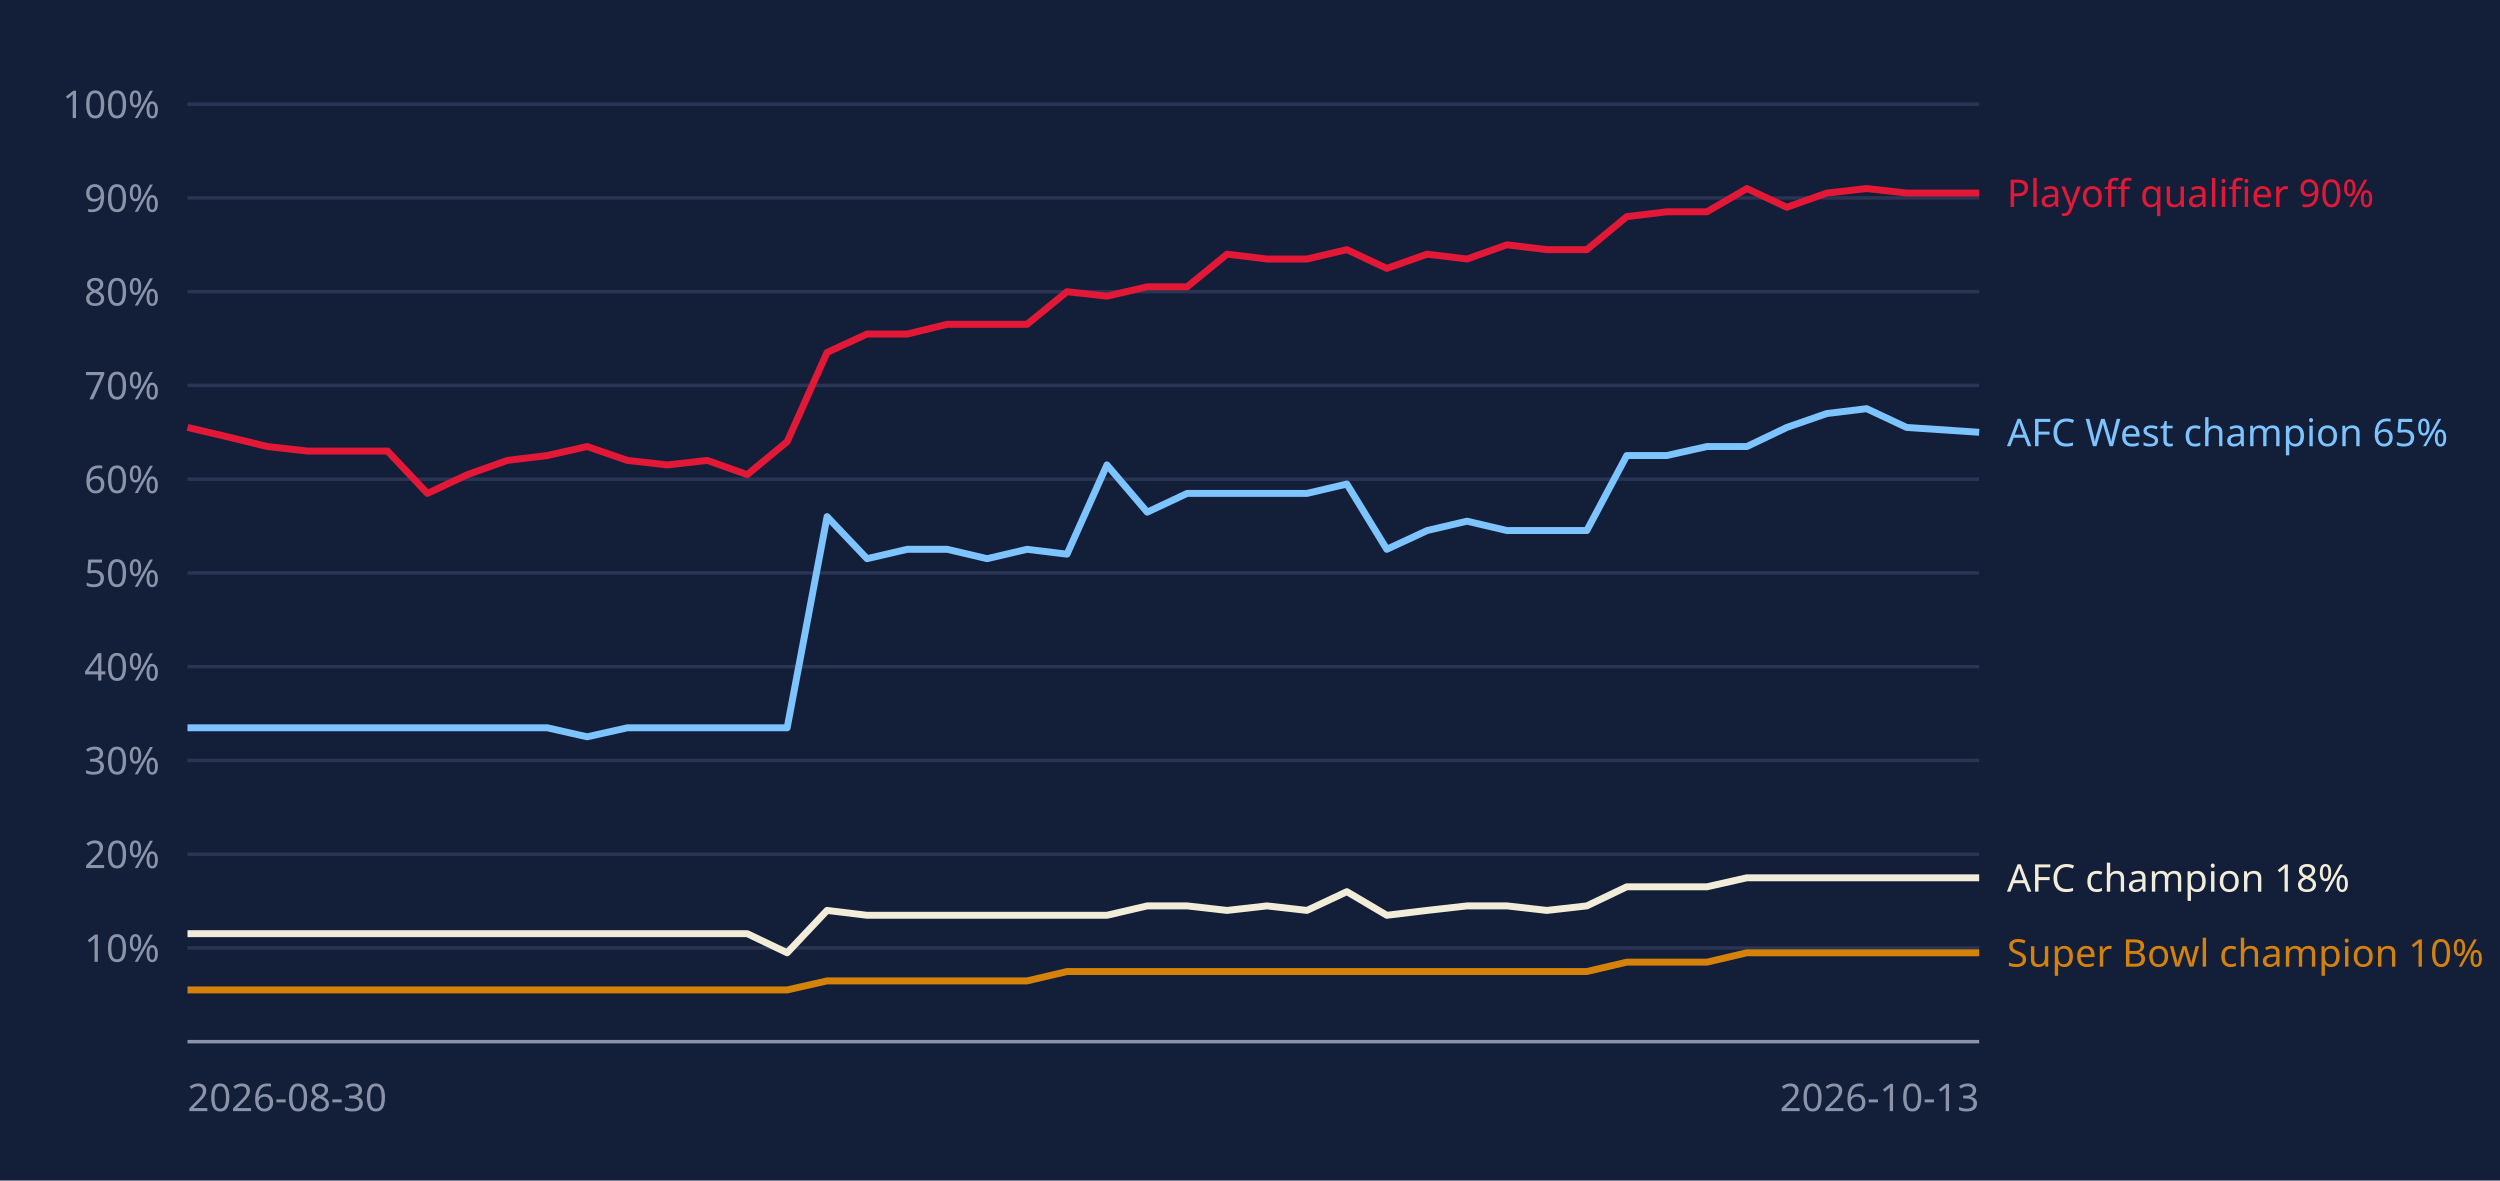
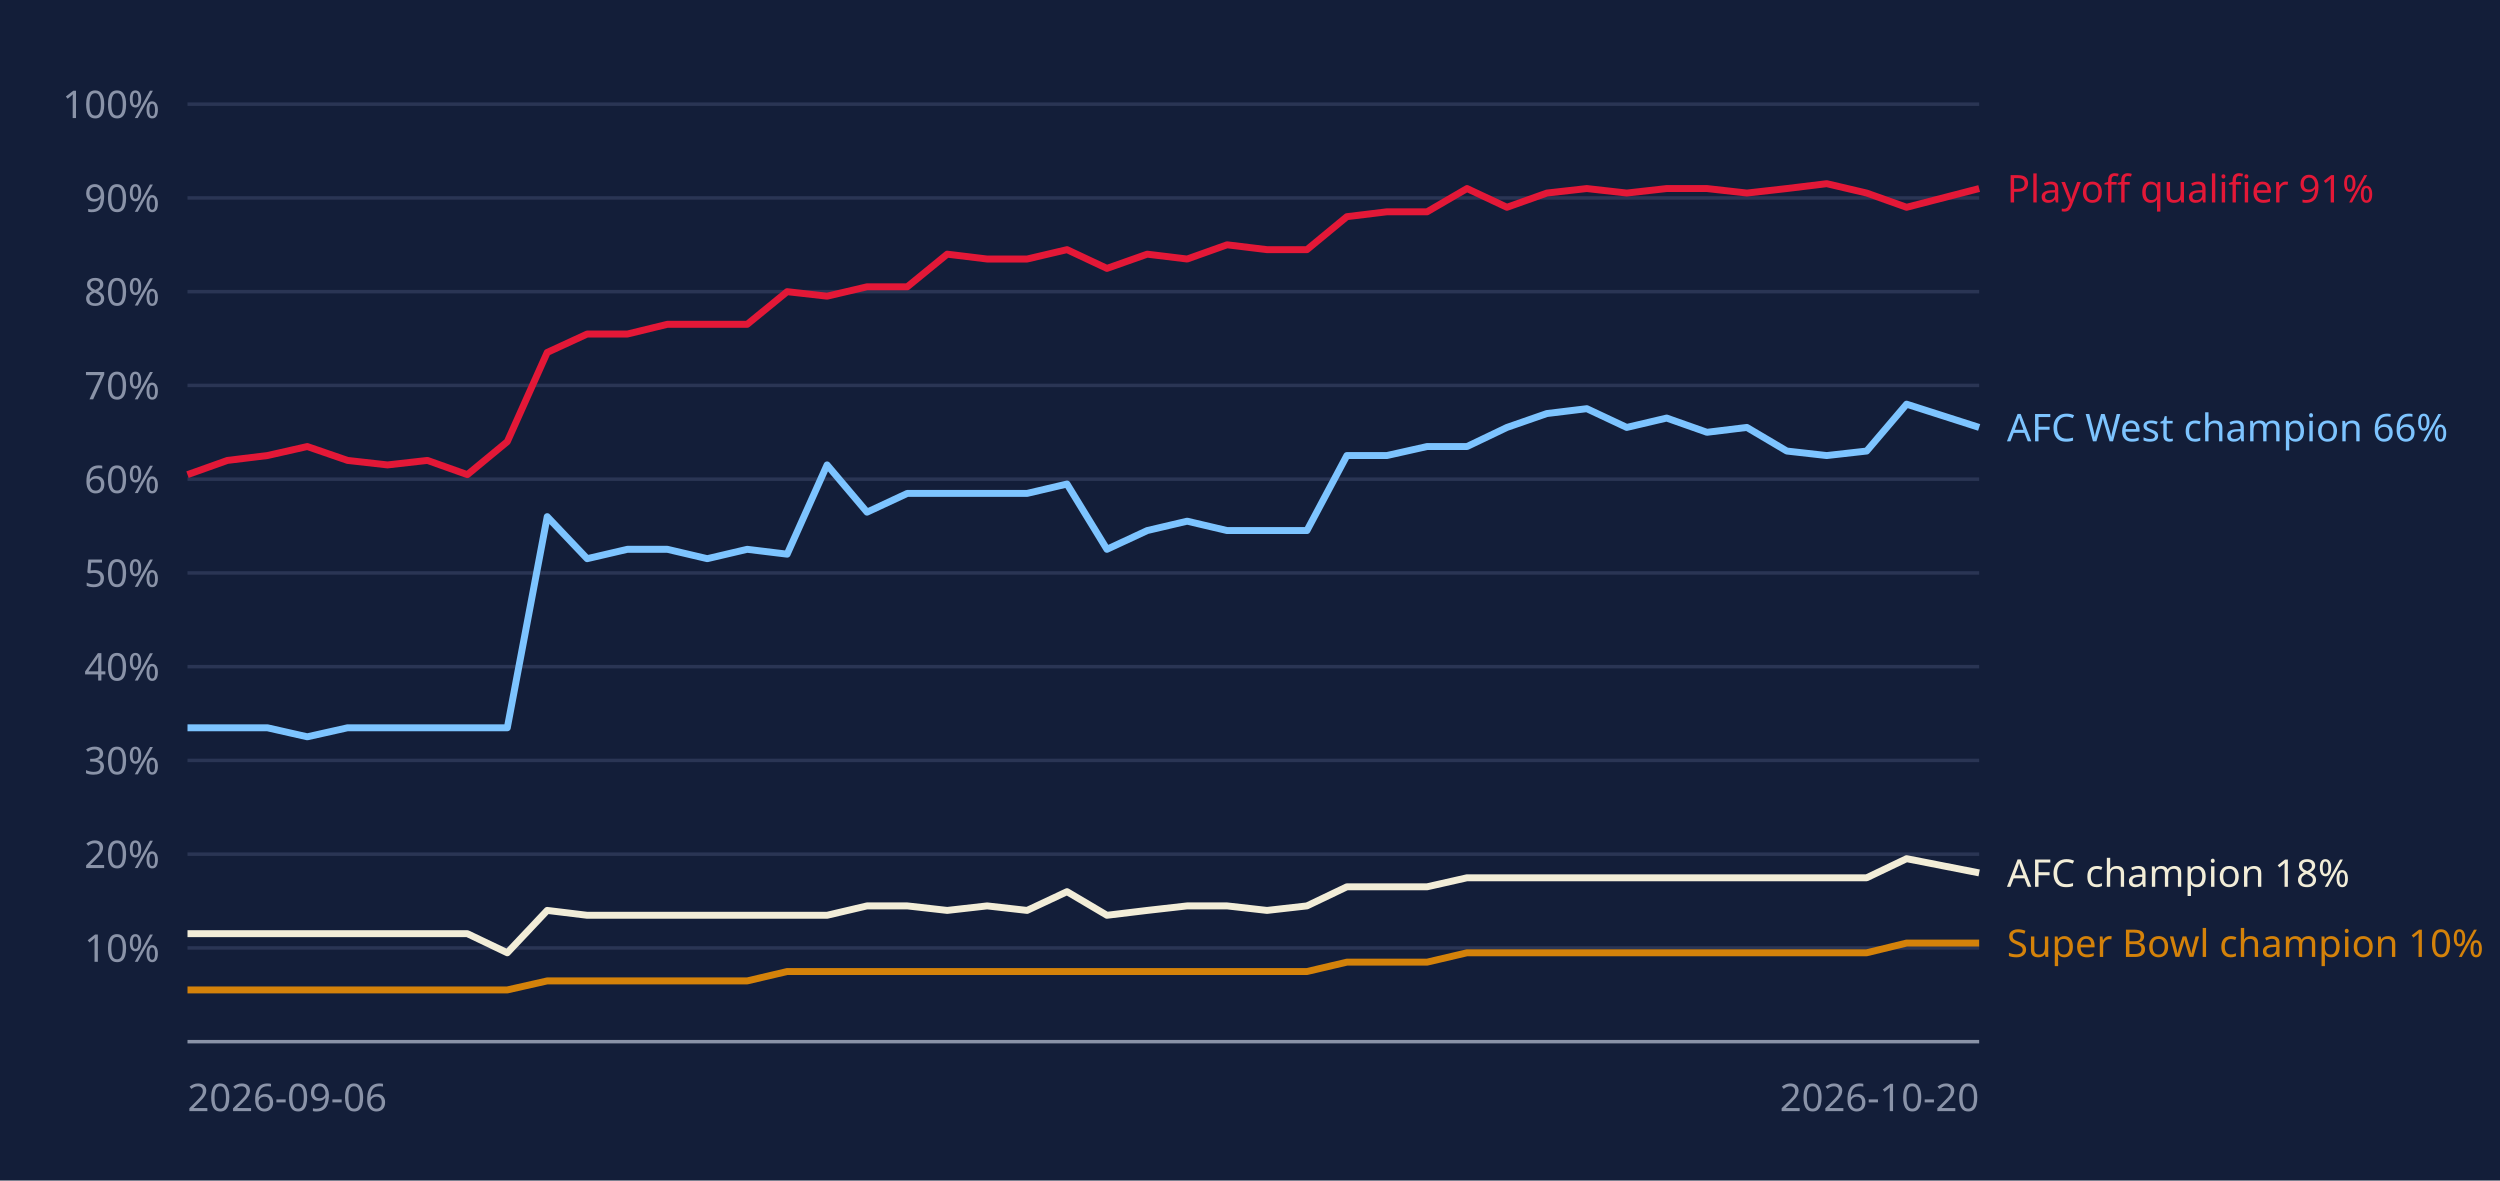
<svg xmlns="http://www.w3.org/2000/svg" viewBox="0 0 720 340" width="720" height="340" role="img" aria-label="Kansas City Chiefs championship, conference, division, playoff and MVP market prices over the last several weeks.">
  <rect width="720" height="340" fill="#131E39" />
  <line x1="54" y1="273.0" x2="570" y2="273.0" stroke="#2A3554" stroke-width="1" />
  <text x="46" y="277.0" fill="#8A93A8" font-family="system-ui,sans-serif" font-size="11" text-anchor="end">10%</text>
  <line x1="54" y1="246.0" x2="570" y2="246.0" stroke="#2A3554" stroke-width="1" />
  <text x="46" y="250.0" fill="#8A93A8" font-family="system-ui,sans-serif" font-size="11" text-anchor="end">20%</text>
  <line x1="54" y1="219.0" x2="570" y2="219.0" stroke="#2A3554" stroke-width="1" />
  <text x="46" y="223.0" fill="#8A93A8" font-family="system-ui,sans-serif" font-size="11" text-anchor="end">30%</text>
  <line x1="54" y1="192.0" x2="570" y2="192.0" stroke="#2A3554" stroke-width="1" />
  <text x="46" y="196.0" fill="#8A93A8" font-family="system-ui,sans-serif" font-size="11" text-anchor="end">40%</text>
  <line x1="54" y1="165.0" x2="570" y2="165.0" stroke="#2A3554" stroke-width="1" />
  <text x="46" y="169.0" fill="#8A93A8" font-family="system-ui,sans-serif" font-size="11" text-anchor="end">50%</text>
  <line x1="54" y1="138.0" x2="570" y2="138.0" stroke="#2A3554" stroke-width="1" />
  <text x="46" y="142.0" fill="#8A93A8" font-family="system-ui,sans-serif" font-size="11" text-anchor="end">60%</text>
  <line x1="54" y1="111.0" x2="570" y2="111.0" stroke="#2A3554" stroke-width="1" />
  <text x="46" y="115.0" fill="#8A93A8" font-family="system-ui,sans-serif" font-size="11" text-anchor="end">70%</text>
  <line x1="54" y1="84.0" x2="570" y2="84.0" stroke="#2A3554" stroke-width="1" />
  <text x="46" y="88.0" fill="#8A93A8" font-family="system-ui,sans-serif" font-size="11" text-anchor="end">80%</text>
  <line x1="54" y1="57.0" x2="570" y2="57.0" stroke="#2A3554" stroke-width="1" />
  <text x="46" y="61.0" fill="#8A93A8" font-family="system-ui,sans-serif" font-size="11" text-anchor="end">90%</text>
  <line x1="54" y1="30.0" x2="570" y2="30.0" stroke="#2A3554" stroke-width="1" />
  <text x="46" y="34.0" fill="#8A93A8" font-family="system-ui,sans-serif" font-size="11" text-anchor="end">100%</text>
  <line x1="54" y1="300" x2="570" y2="300" stroke="#8A93A8" stroke-width="1" />
-   <text x="54.0" y="320" fill="#8A93A8" font-family="system-ui,sans-serif" font-size="11" text-anchor="start">2026-08-30</text>
-   <text x="570.0" y="320" fill="#8A93A8" font-family="system-ui,sans-serif" font-size="11" text-anchor="end">2026-10-13</text>
-   <polyline points="54.0,285.1 65.5,285.1 77.0,285.1 88.5,285.1 100.1,285.1 111.6,285.1 123.1,285.1 134.6,285.1 146.1,285.1 157.6,285.1 169.1,285.1 180.7,285.1 192.2,285.1 203.7,285.1 215.2,285.1 226.7,285.1 238.2,282.5 249.7,282.5 261.3,282.5 272.8,282.5 284.3,282.5 295.8,282.5 307.3,279.8 318.8,279.8 330.4,279.8 341.9,279.8 353.4,279.8 364.9,279.8 376.4,279.8 387.9,279.8 399.4,279.8 411.0,279.8 422.5,279.8 434.0,279.8 445.5,279.8 457.0,279.8 468.5,277.1 480.0,277.1 491.6,277.1 503.1,274.4 514.6,274.4 526.1,274.4 537.6,274.4 549.1,274.4 570.0,274.4" fill="none" stroke="#D4820A" stroke-width="2" stroke-linejoin="round" />
-   <polyline points="54.0,268.9 65.5,268.9 77.0,268.9 88.5,268.9 100.1,268.9 111.6,268.9 123.1,268.9 134.6,268.9 146.1,268.9 157.6,268.9 169.1,268.9 180.7,268.9 192.2,268.9 203.7,268.9 215.2,268.9 226.7,274.4 238.2,262.2 249.7,263.6 261.3,263.6 272.8,263.6 284.3,263.6 295.8,263.6 307.3,263.6 318.8,263.6 330.4,260.9 341.9,260.9 353.4,262.2 364.9,260.9 376.4,262.2 387.9,256.8 399.4,263.6 411.0,262.2 422.5,260.9 434.0,260.9 445.5,262.2 457.0,260.9 468.5,255.4 480.0,255.4 491.6,255.4 503.1,252.8 514.6,252.8 526.1,252.8 537.6,252.8 549.1,252.8 570.0,252.8" fill="none" stroke="#F2EDD8" stroke-width="2" stroke-linejoin="round" />
-   <polyline points="54.0,209.6 65.5,209.6 77.0,209.6 88.5,209.6 100.1,209.6 111.6,209.6 123.1,209.6 134.6,209.6 146.1,209.6 157.6,209.6 169.1,212.2 180.7,209.6 192.2,209.6 203.7,209.6 215.2,209.6 226.7,209.6 238.2,148.8 249.7,160.9 261.3,158.2 272.8,158.2 284.3,160.9 295.8,158.2 307.3,159.6 318.8,133.9 330.4,147.5 341.9,142.1 353.4,142.1 364.9,142.1 376.4,142.1 387.9,139.4 399.4,158.2 411.0,152.8 422.5,150.1 434.0,152.8 445.5,152.8 457.0,152.8 468.5,131.2 480.0,131.2 491.6,128.6 503.1,128.6 514.6,123.1 526.1,119.1 537.6,117.7 549.1,123.1 570.0,124.5" fill="none" stroke="#7DC4FF" stroke-width="2" stroke-linejoin="round" />
-   <polyline points="54.0,123.1 65.5,125.8 77.0,128.6 88.5,129.9 100.1,129.9 111.6,129.9 123.1,142.1 134.6,136.7 146.1,132.6 157.6,131.2 169.1,128.6 180.7,132.6 192.2,133.9 203.7,132.6 215.2,136.7 226.7,127.2 238.2,101.5 249.7,96.2 261.3,96.2 272.8,93.4 284.3,93.4 295.8,93.4 307.3,84.0 318.8,85.3 330.4,82.6 341.9,82.6 353.4,73.2 364.9,74.6 376.4,74.6 387.9,71.9 399.4,77.3 411.0,73.2 422.5,74.6 434.0,70.5 445.5,71.9 457.0,71.9 468.5,62.4 480.0,61.0 491.6,61.0 503.1,54.3 514.6,59.7 526.1,55.6 537.6,54.3 549.1,55.6 570.0,55.6" fill="none" stroke="#E31837" stroke-width="2" stroke-linejoin="round" />
-   <text x="578" y="59.6" fill="#E31837" font-family="system-ui,sans-serif" font-size="11">Playoff qualifier 90%</text>
-   <text x="578" y="128.5" fill="#7DC4FF" font-family="system-ui,sans-serif" font-size="11">AFC West champion 65%</text>
-   <text x="578" y="256.8" fill="#F2EDD8" font-family="system-ui,sans-serif" font-size="11">AFC champion 18%</text>
-   <text x="578" y="278.4" fill="#D4820A" font-family="system-ui,sans-serif" font-size="11">Super Bowl champion 10%</text>
+   <text x="54.0" y="320" fill="#8A93A8" font-family="system-ui,sans-serif" font-size="11" text-anchor="start">2026-09-06</text>
+   <text x="570.0" y="320" fill="#8A93A8" font-family="system-ui,sans-serif" font-size="11" text-anchor="end">2026-10-20</text>
+   <polyline points="54.0,285.1 65.5,285.1 77.0,285.1 88.5,285.1 100.1,285.1 111.6,285.1 123.1,285.1 134.6,285.1 146.1,285.1 157.6,282.5 169.1,282.5 180.7,282.5 192.2,282.5 203.7,282.5 215.2,282.5 226.7,279.8 238.2,279.8 249.7,279.8 261.3,279.8 272.8,279.8 284.3,279.8 295.8,279.8 307.3,279.8 318.8,279.8 330.4,279.8 341.9,279.8 353.4,279.8 364.9,279.8 376.4,279.8 387.9,277.1 399.4,277.1 411.0,277.1 422.5,274.4 434.0,274.4 445.5,274.4 457.0,274.4 468.5,274.4 480.0,274.4 491.6,274.4 503.1,274.4 514.6,274.4 526.1,274.4 537.6,274.4 549.1,271.6 570.0,271.6" fill="none" stroke="#D4820A" stroke-width="2" stroke-linejoin="round" />
+   <polyline points="54.0,268.9 65.5,268.9 77.0,268.9 88.5,268.9 100.1,268.9 111.6,268.9 123.1,268.9 134.6,268.9 146.1,274.4 157.6,262.2 169.1,263.6 180.7,263.6 192.2,263.6 203.7,263.6 215.2,263.6 226.7,263.6 238.2,263.6 249.7,260.9 261.3,260.9 272.8,262.2 284.3,260.9 295.8,262.2 307.3,256.8 318.8,263.6 330.4,262.2 341.9,260.9 353.4,260.9 364.9,262.2 376.4,260.9 387.9,255.4 399.4,255.4 411.0,255.4 422.5,252.8 434.0,252.8 445.5,252.8 457.0,252.8 468.5,252.8 480.0,252.8 491.6,252.8 503.1,252.8 514.6,252.8 526.1,252.8 537.6,252.8 549.1,247.3 570.0,251.4" fill="none" stroke="#F2EDD8" stroke-width="2" stroke-linejoin="round" />
+   <polyline points="54.0,209.6 65.5,209.6 77.0,209.6 88.5,212.2 100.1,209.6 111.6,209.6 123.1,209.6 134.6,209.6 146.1,209.6 157.6,148.8 169.1,160.9 180.7,158.2 192.2,158.2 203.7,160.9 215.2,158.2 226.7,159.6 238.2,133.9 249.7,147.5 261.3,142.1 272.8,142.1 284.3,142.1 295.8,142.1 307.3,139.4 318.8,158.2 330.4,152.8 341.9,150.1 353.4,152.8 364.9,152.8 376.4,152.8 387.9,131.2 399.4,131.2 411.0,128.6 422.5,128.6 434.0,123.1 445.5,119.1 457.0,117.7 468.5,123.1 480.0,120.4 491.6,124.5 503.1,123.1 514.6,129.9 526.1,131.2 537.6,129.9 549.1,116.4 570.0,123.1" fill="none" stroke="#7DC4FF" stroke-width="2" stroke-linejoin="round" />
+   <polyline points="54.0,136.7 65.5,132.6 77.0,131.2 88.5,128.6 100.1,132.6 111.6,133.9 123.1,132.6 134.6,136.7 146.1,127.2 157.6,101.5 169.1,96.2 180.7,96.2 192.2,93.4 203.7,93.4 215.2,93.4 226.7,84.0 238.2,85.3 249.7,82.6 261.3,82.6 272.8,73.2 284.3,74.6 295.8,74.6 307.3,71.9 318.8,77.3 330.4,73.2 341.9,74.6 353.4,70.5 364.9,71.9 376.4,71.9 387.9,62.4 399.4,61.0 411.0,61.0 422.5,54.3 434.0,59.7 445.5,55.6 457.0,54.3 468.5,55.6 480.0,54.3 491.6,54.3 503.1,55.6 514.6,54.3 526.1,52.9 537.6,55.6 549.1,59.7 570.0,54.3" fill="none" stroke="#E31837" stroke-width="2" stroke-linejoin="round" />
+   <text x="578" y="58.3" fill="#E31837" font-family="system-ui,sans-serif" font-size="11">Playoff qualifier 91%</text>
+   <text x="578" y="127.1" fill="#7DC4FF" font-family="system-ui,sans-serif" font-size="11">AFC West champion 66%</text>
+   <text x="578" y="255.4" fill="#F2EDD8" font-family="system-ui,sans-serif" font-size="11">AFC champion 18%</text>
+   <text x="578" y="275.6" fill="#D4820A" font-family="system-ui,sans-serif" font-size="11">Super Bowl champion 10%</text>
</svg>
